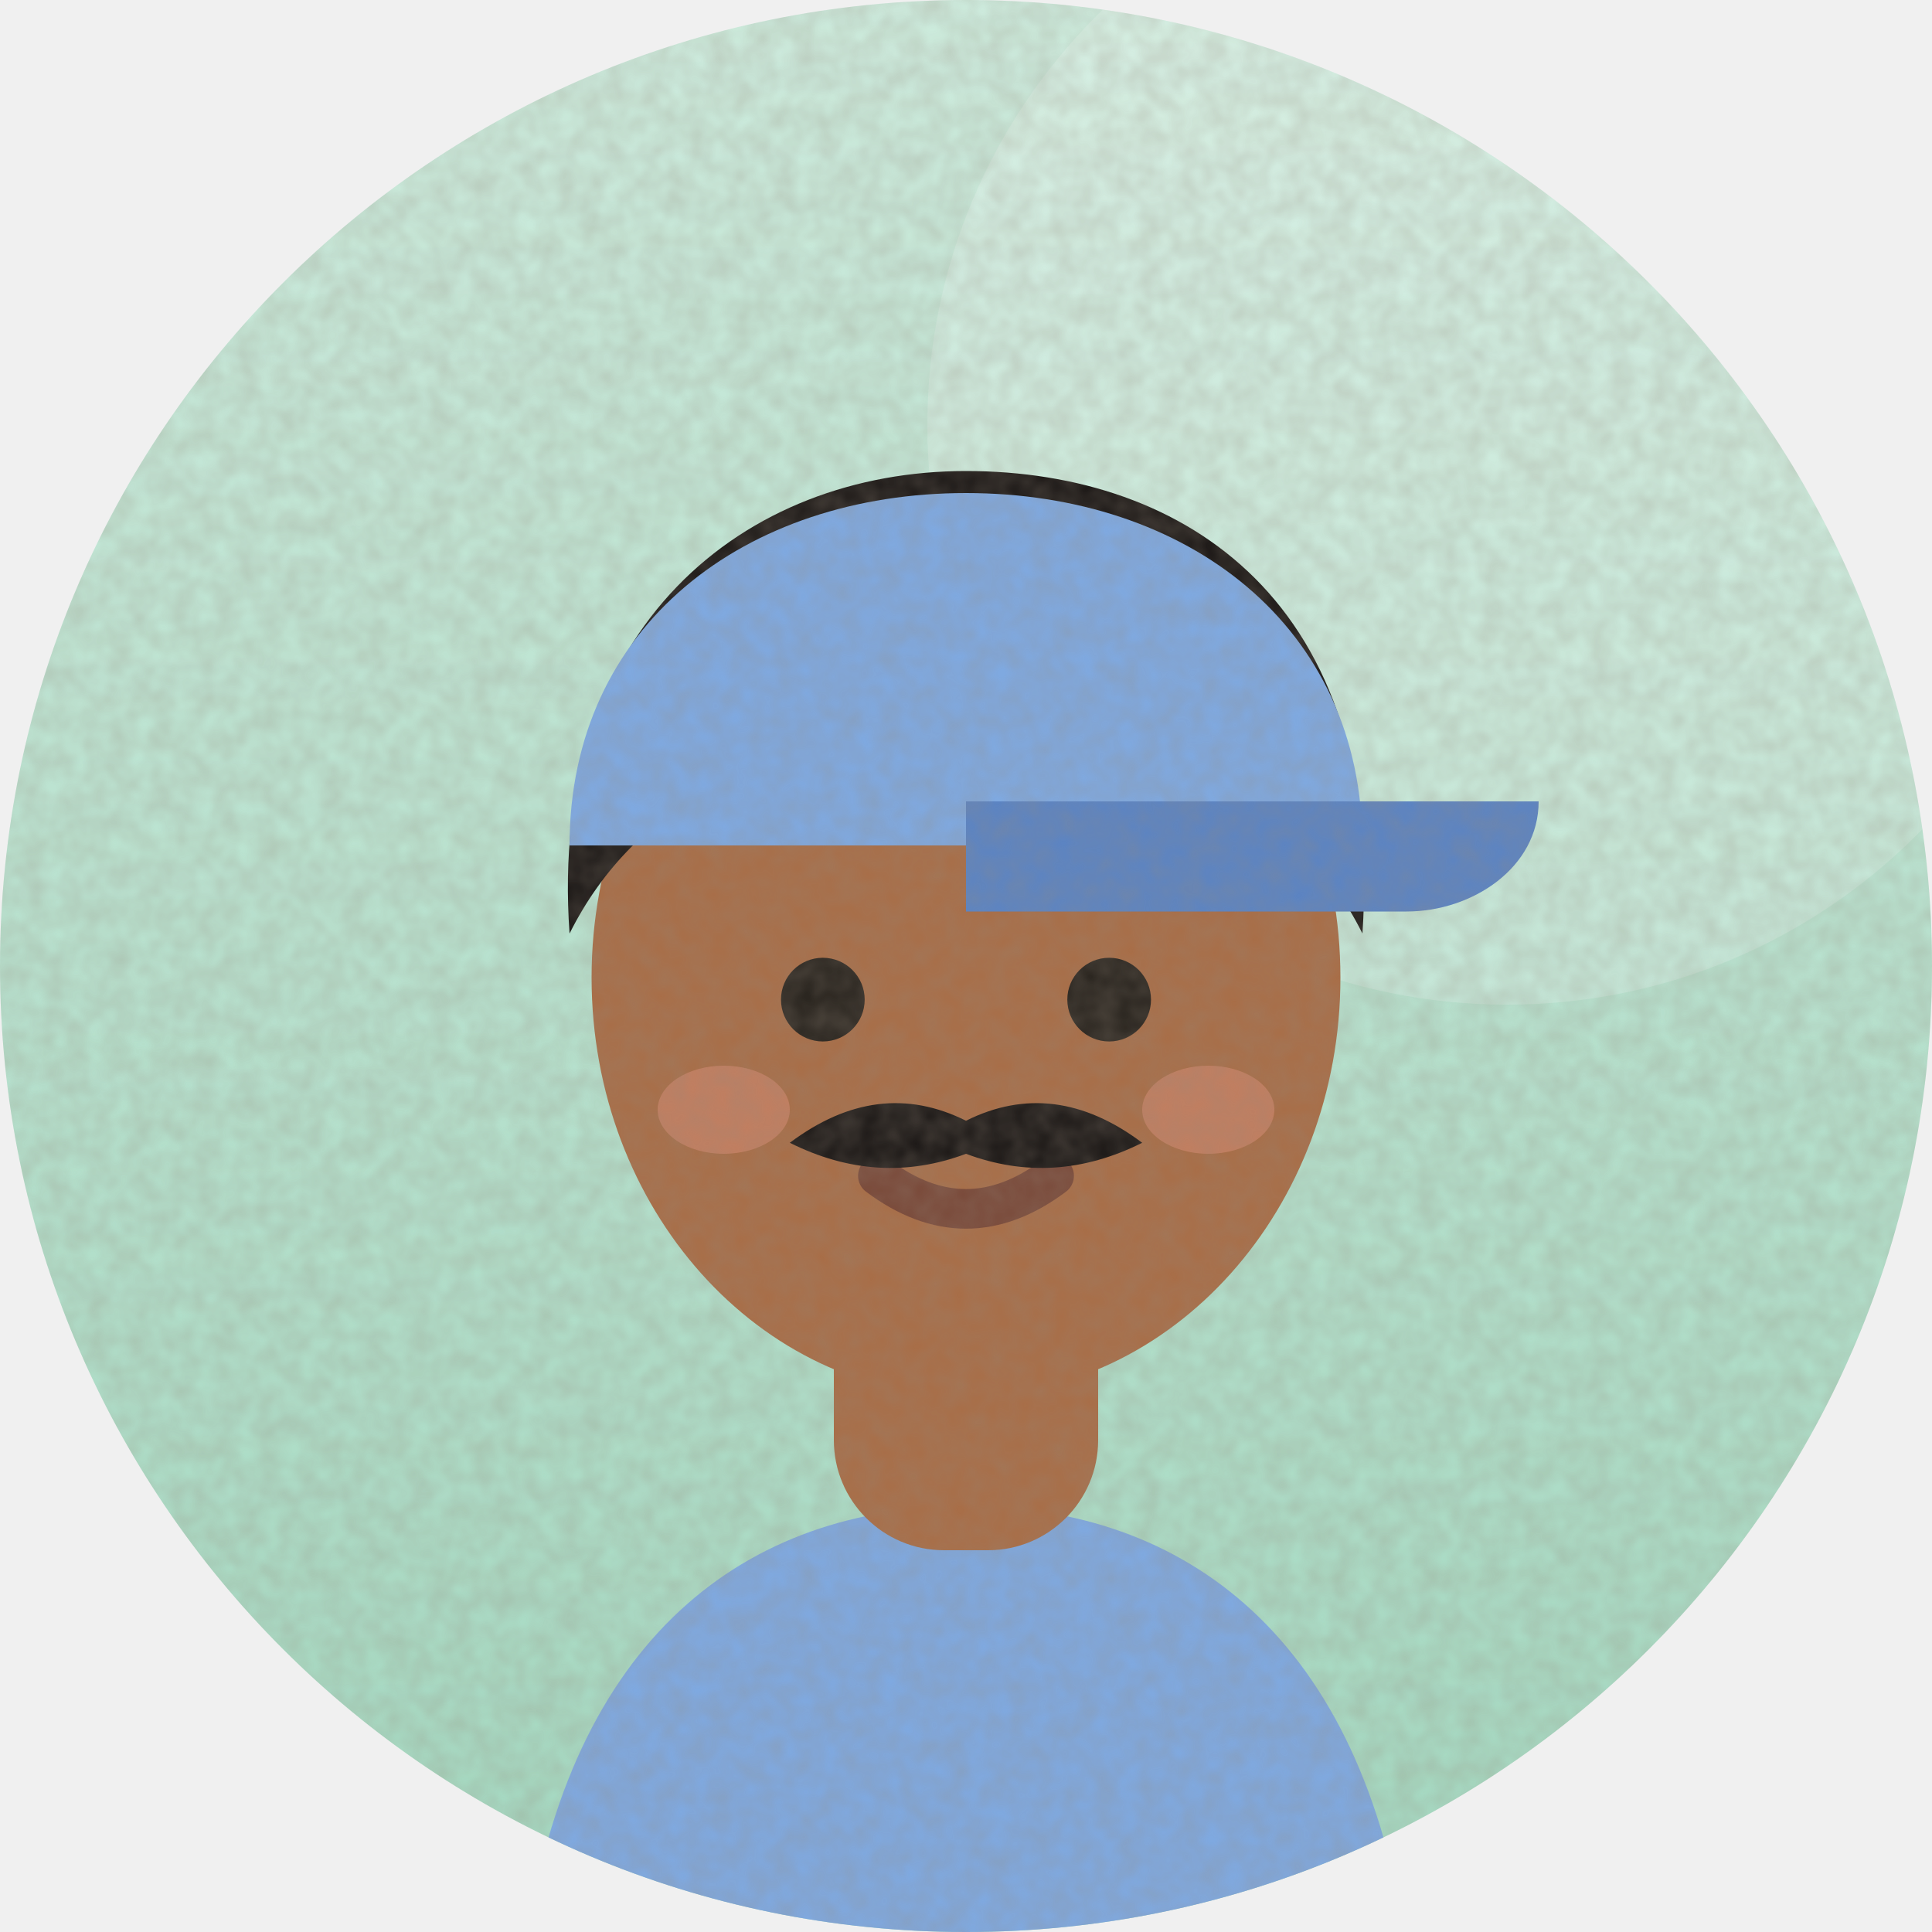
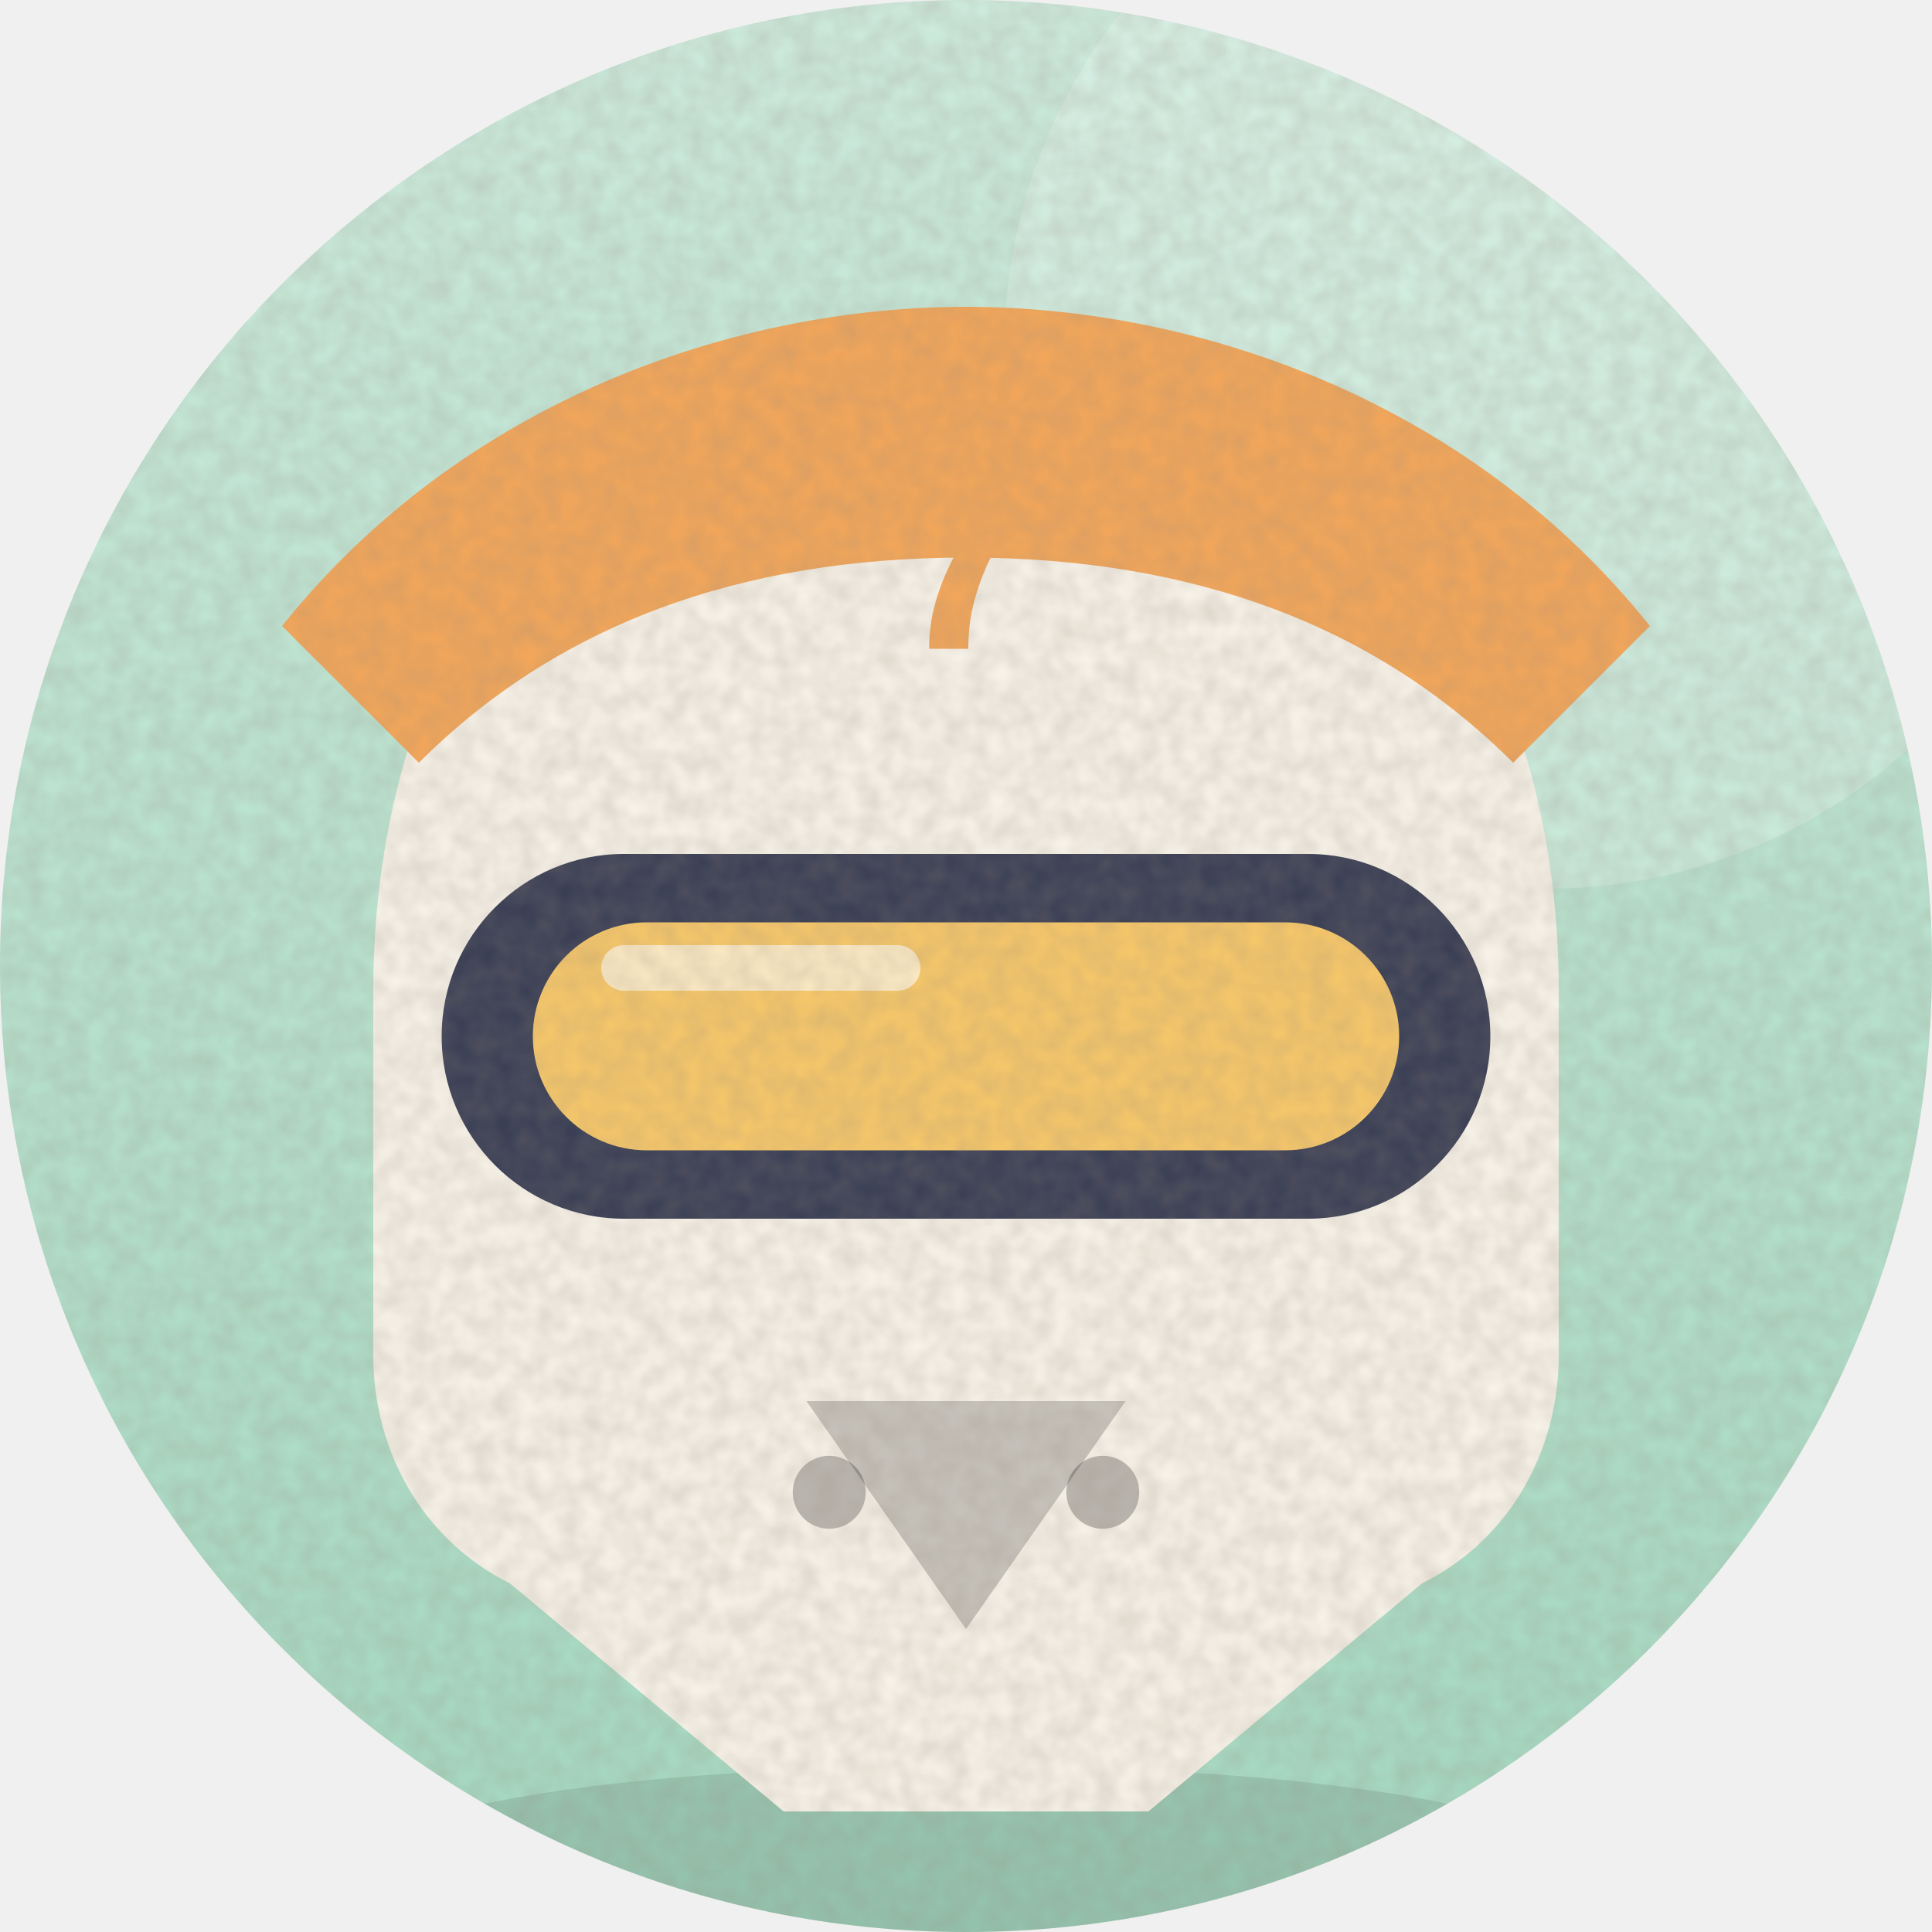
<svg xmlns="http://www.w3.org/2000/svg" viewBox="0 0 100 100">
  <defs>
    <linearGradient id="b2" x1="0" y1="0" x2="0" y2="1">
      <stop offset="0" stop-color="#CDEBDD" />
      <stop offset="1" stop-color="#A3D8C0" />
    </linearGradient>
    <clipPath id="c2">
      <circle cx="50" cy="50" r="50" />
    </clipPath>
    <filter id="g3" x="0" y="0" width="100%" height="100%">
      <feTurbulence type="fractalNoise" baseFrequency=".9" numOctaves="2" seed="3" />
-       <feColorMatrix values="0 0 0 0 .3  0 0 0 0 .25  0 0 0 0 .2  0 0 0 .35 -.05" />
+       <feColorMatrix values="0 0 0 0 .3  0 0 0 0 .25  0 0 0 0 .2  0 0 0 .32 -.05" />
      <feComposite in2="SourceGraphic" operator="in" />
    </filter>
  </defs>
  <g clip-path="url(#c2)">
    <rect width="100" height="100" fill="url(#b2)" />
-     <circle cx="78" cy="22" r="30" fill="#fff" opacity=".18" />
-     <g transform="translate(50 62) scale(1.14) translate(-50 -58)">
-       <path d="M30 92c2-14 10-20 20-20s18 6 20 20" fill="#7FA9E0" />
-       <rect x="44" y="60" width="12" height="14" rx="5" fill="#A86E48" />
-       <ellipse cx="50" cy="48" rx="17" ry="19" fill="#A86E48" />
-       <circle cx="43.5" cy="49" r="1.9" fill="#2B2620" />
-       <circle cx="56.5" cy="49" r="1.9" fill="#2B2620" />
-       <path d="M46 57q4 3 8 0" stroke="#7A4A3A" stroke-width="1.8" fill="none" stroke-linecap="round" />
-       <ellipse cx="39" cy="54" rx="3" ry="2" fill="#F29C8C" opacity=".35" />
-       <ellipse cx="61" cy="54" rx="3" ry="2" fill="#F29C8C" opacity=".35" />
-       <path d="M32 46c-1-14 8-21 18-21s19 6 18 21c-3-6-9-9-18-9s-15 3-18 9z" fill="#1E1A18" />
-       <path d="M42 55.5q4-3 8-1q4-2 8 1q-4 2-8 0.5q-4 1.5-8-0.5z" fill="#1E1A18" />
-       <path d="M32 42c0-10 8-16 18-16s18 6 18 16z" fill="#7FA9E0" />
-       <path d="M50 40h26c0 3-3 5-6 5H50z" fill="#5C84C2" />
+     <circle cx="80" cy="18" r="28" fill="#fff" opacity=".2" />
+     <g transform="translate(50 56) scale(1.18) translate(-50 -54)">
+       <ellipse cx="50" cy="88" rx="26" ry="4" fill="#000" opacity=".1" />
+       <path d="M24 50c0-18 12-30 26-30s26 12 26 30v16c0 4-2 8-6 10l-12 10H42L30 76c-4-2-6-6-6-10z" fill="#F7F2E8" />
+       <text x="50" y="35" text-anchor="middle" font-family="Arial Black, Arial, sans-serif" font-weight="900" font-size="12" fill="#F2A65A">7</text>
+       <path d="M20 34c8-10 20-14 30-14s22 4 30 14l-6 6c-6-6-14-9-24-9s-18 3-24 9z" fill="#F2A65A" />
+       <rect x="27" y="44" width="46" height="16" rx="8" fill="#3A3F55" />
+       <rect x="31" y="47" width="38" height="10" rx="5" fill="#F6C76A" />
+       <path d="M35 49h12" stroke="#fff" stroke-width="2" opacity=".6" stroke-linecap="round" />
+       <path d="M43 68l7 10 7-10z" fill="#000" opacity=".2" />
+       <circle cx="44" cy="72" r="1.6" fill="#000" opacity=".25" />
+       <circle cx="56" cy="72" r="1.6" fill="#000" opacity=".25" />
    </g>
    <rect width="100" height="100" fill="#fff" filter="url(#g3)" />
  </g>
</svg>
